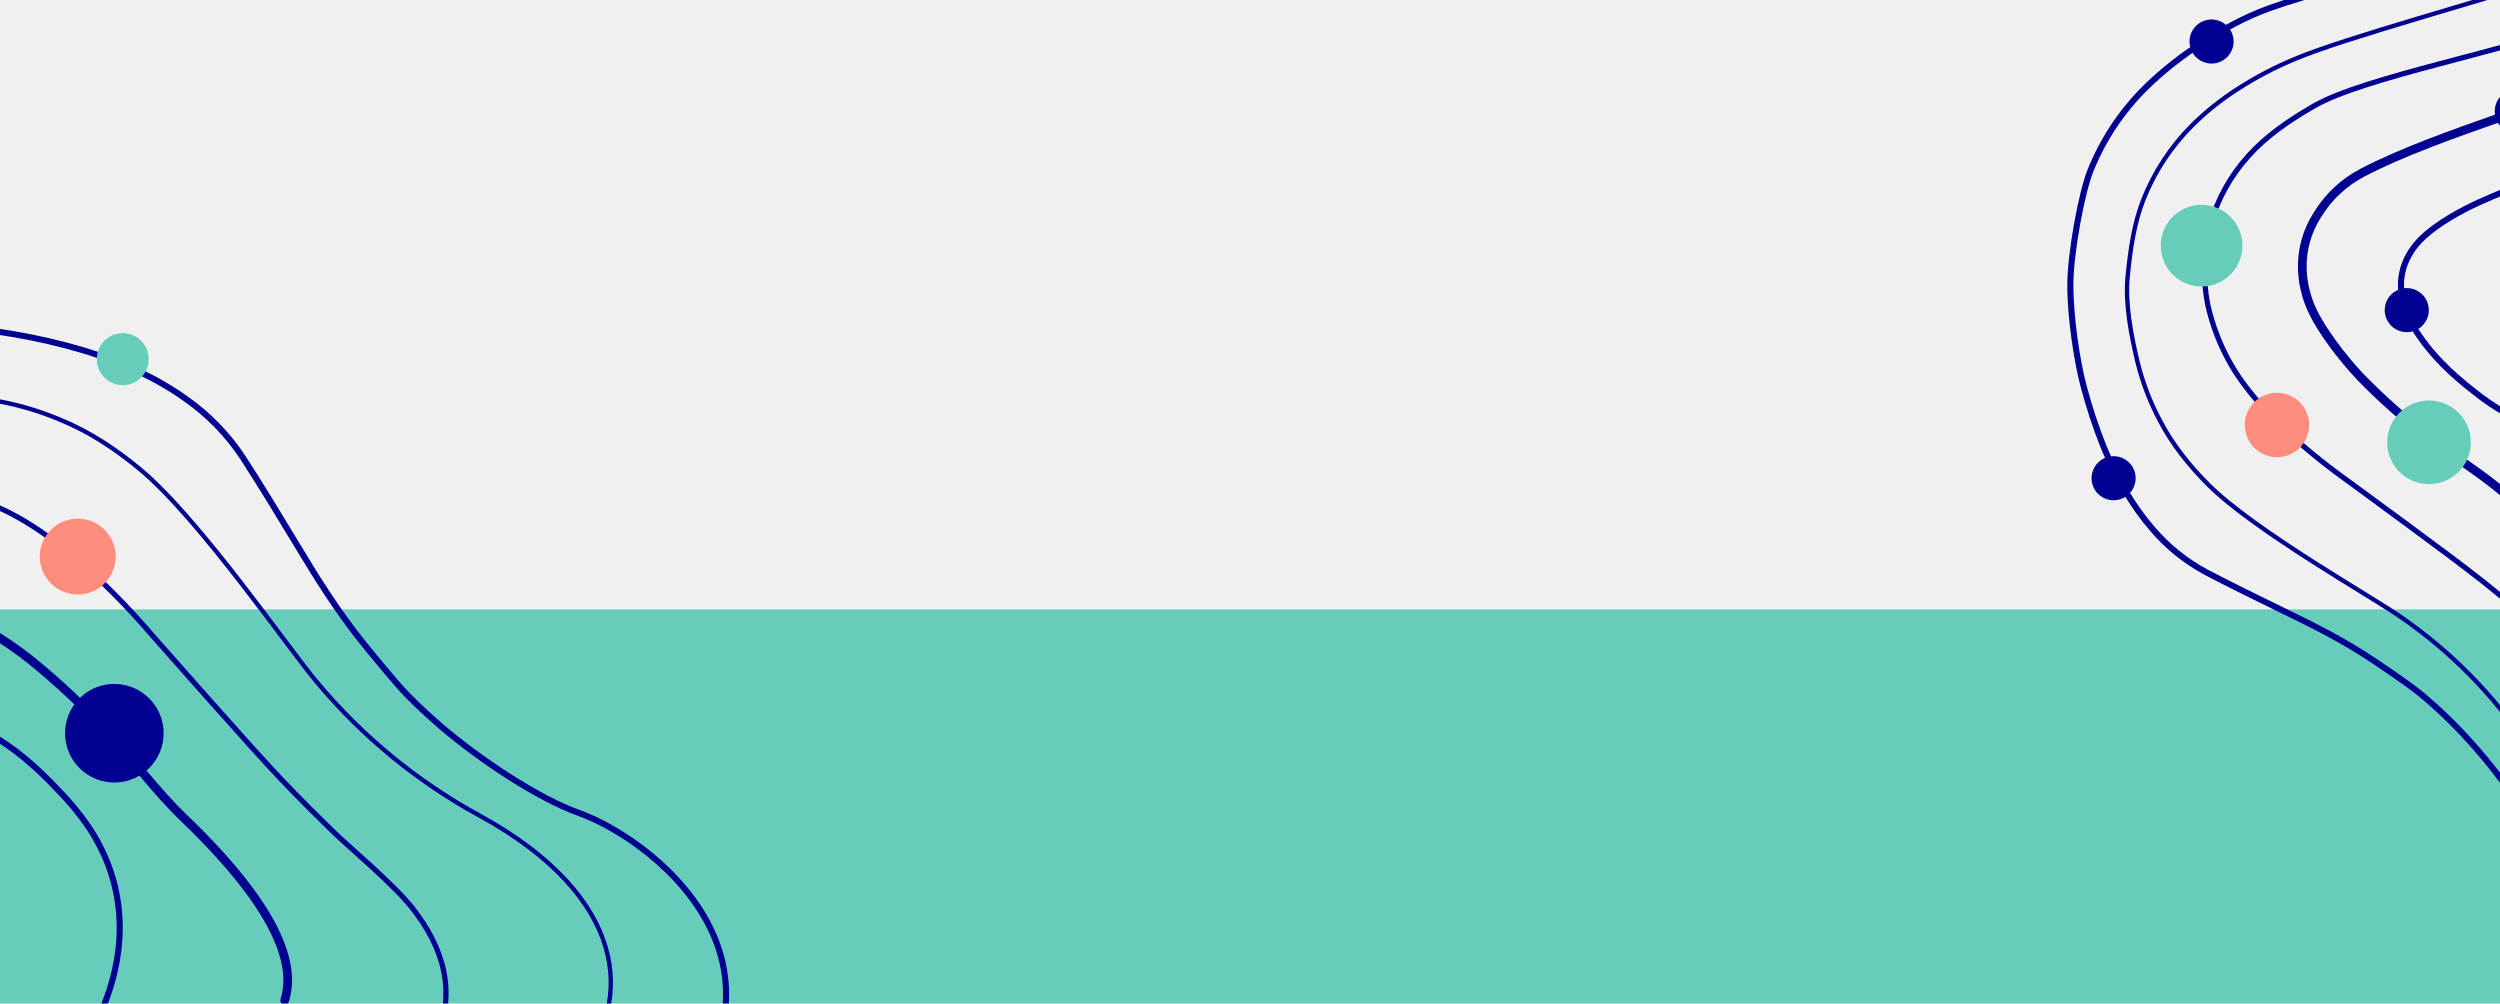
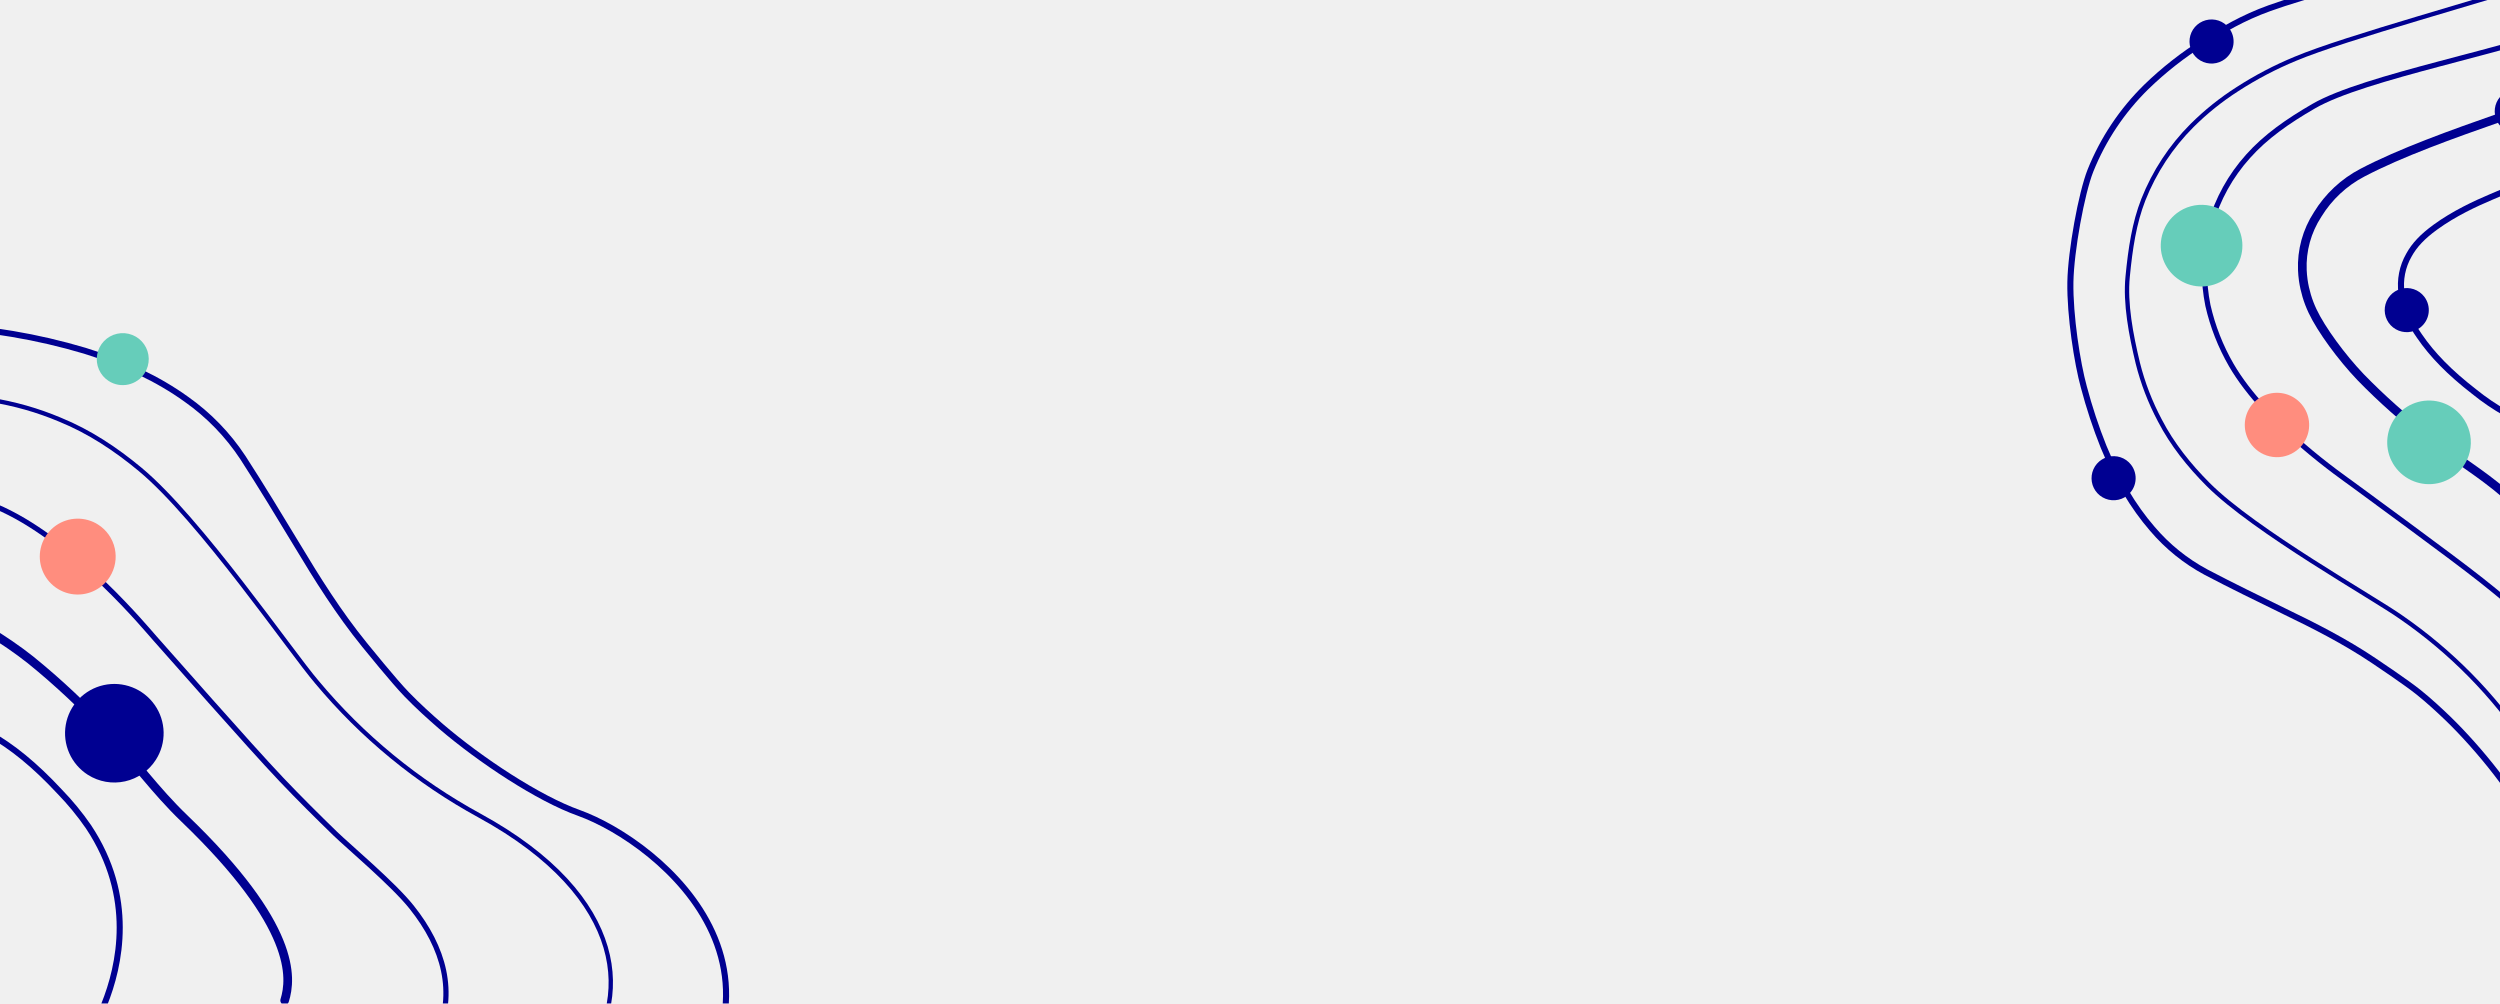
<svg xmlns="http://www.w3.org/2000/svg" width="1440" height="578" viewBox="0 0 1440 578" fill="none">
  <g clip-path="url(#clip0_438_14187)">
-     <rect y="351.001" width="1440" height="227" fill="#66CDBA" />
    <path d="M-139.261 598.841C-136.027 591.596 -132.808 584.284 -129.767 576.975C-124.018 563.155 -119.208 549.377 -115.232 537.672C-109.702 521.42 -104.361 504.795 -99.195 488.72C-98.241 485.695 -97.278 482.657 -96.296 479.65C-92.632 468.251 -87.358 453.409 -79.178 439.738C-73.707 430.596 -68.416 424.604 -62.048 420.306C-54.64 415.088 -45.706 412.487 -36.655 412.913C-35.395 412.977 -34.124 413.087 -32.853 413.256C-23.639 414.574 -14.765 417.652 -6.714 422.323C7.056 429.983 20.084 440.667 34.276 455.898C40.413 462.201 46.005 469.01 50.995 476.254C77.862 516.667 69.014 556.251 60.048 578.57C60.048 578.57 43.103 631.877 -8.298 689.487" stroke="#000091" stroke-width="3.5" stroke-linecap="round" stroke-linejoin="round" />
    <path d="M-174.116 576.649C-157.725 537.634 -142.86 447.692 -120.576 393.899C-115.221 380.848 -106.412 369.502 -95.096 361.079C-84.56 352.747 -71.68 347.921 -58.262 347.277C-56.042 347.176 -53.824 347.17 -51.604 347.282C-44.271 347.652 -37.036 349.122 -30.141 351.644C-16.936 356.438 2.943 368.474 17.577 380.083C33.542 393.014 48.533 407.103 62.429 422.235C77.123 437.961 89.434 455.355 106.319 471.544C170.791 533.491 167.943 563.377 163.973 576.232" stroke="#000091" stroke-width="5" stroke-linecap="round" stroke-linejoin="round" />
    <path d="M-209.373 554.202C-193.923 500.681 -185.42 401.328 -168.514 364.952C-159.915 346.381 -150.83 330.586 -138.65 317.558C-126.564 304.519 -111.667 294.402 -95.09 287.975C-85.348 284.31 -75.152 281.987 -64.783 281.07C-56.654 280.314 -48.47 280.378 -40.354 281.26C-25.895 283.182 -11.809 287.273 1.43 293.393C44.187 313.273 84.916 362.939 89.429 367.93C95.912 375.107 143.228 429.161 162.164 449.084C172.293 459.747 182.853 470.22 193.173 480.247C200.448 487.307 226.664 509.34 237.17 522.613C255.64 545.832 262.975 571.498 251.153 598.272C247.341 606.975 243.141 615.372 238.751 623.395" stroke="#000091" stroke-width="3" stroke-linecap="round" stroke-linejoin="round" />
    <path d="M-240.786 534.202C-229.816 487.501 -212.908 390.78 -201.735 355.629C-197.334 341.423 -191.64 327.65 -184.725 314.483C-178.661 302.775 -171.361 291.75 -162.951 281.595C-149.957 265.998 -133.899 253.236 -115.771 244.1C-100.591 236.518 -83.734 232.372 -64.693 228.763C-46.717 225.33 -25.315 227.438 -5.692 230.298C8.136 232.447 21.649 236.282 34.545 241.718C51.508 248.633 66.622 258.664 80.69 270.34C114.912 298.713 167.676 375.601 182.558 392.923C208.655 424.196 240.419 450.264 276.182 469.76C362.07 516.771 365.057 576.844 333.227 614.362C323.146 626.259 309.828 641.961 294.135 659.104" stroke="#000091" stroke-width="2.5" stroke-linecap="round" stroke-linejoin="round" />
    <path d="M-267.64 517.104C-267.127 515.139 -250.338 390.508 -237.501 341.151C-232.665 322.573 -225.713 308.023 -218.676 294.499C-211.218 279.791 -202.236 265.909 -191.877 253.079C-177.309 235.227 -159.191 220.597 -138.671 210.116C-124.047 202.705 -85.603 191.987 -64.534 189.707C-41.873 187.276 -9.208 189.388 7.198 192.356C21.264 194.725 35.17 197.955 48.84 202.029C72.063 209.239 91.19 218.368 107.314 229.955C120.176 239.017 131.223 250.412 139.883 263.548C150.603 280.085 160.977 297.256 171.021 313.848L171.336 314.36C182.642 333.211 195.11 353.134 210.018 371.482C211.254 372.988 227 392.491 234.335 400.036C240.557 406.464 247.317 412.594 253.988 418.376C276.687 437.819 310.127 459.945 333.437 468.24C379.436 484.766 483.841 567.03 359.215 673.055C359.215 673.055 351.932 679.49 340.969 688.961" stroke="#000091" stroke-width="3.5" stroke-linecap="round" stroke-linejoin="round" />
    <path d="M89.809 437.59C92.826 432.853 94.369 427.327 94.245 421.712C94.12 416.097 92.333 410.645 89.11 406.045C85.887 401.446 81.372 397.906 76.136 395.873C70.901 393.84 65.18 393.405 59.697 394.624C54.215 395.843 49.217 398.66 45.335 402.72C41.454 406.779 38.864 411.899 37.893 417.43C36.921 422.962 37.612 428.658 39.878 433.797C42.144 438.936 45.883 443.287 50.623 446.301C56.975 450.34 64.671 451.691 72.019 450.058C79.368 448.425 85.767 443.94 89.809 437.59Z" fill="#000091" />
    <path d="M83.336 214.902C84.927 212.403 85.741 209.489 85.676 206.528C85.61 203.567 84.668 200.692 82.969 198.266C81.269 195.841 78.889 193.973 76.128 192.901C73.367 191.828 70.35 191.598 67.459 192.24C64.568 192.882 61.932 194.367 59.884 196.507C57.837 198.647 56.47 201.346 55.956 204.263C55.443 207.18 55.806 210.183 56.999 212.894C58.193 215.605 60.163 217.9 62.662 219.491C66.012 221.624 70.072 222.339 73.95 221.478C77.827 220.617 81.203 218.252 83.336 214.902Z" fill="#66CDBA" />
    <path d="M63.205 332.335C60.883 335.982 57.532 338.859 53.575 340.601C49.618 342.342 45.233 342.872 40.975 342.121C36.717 341.371 32.778 339.375 29.654 336.385C26.531 333.395 24.365 329.546 23.43 325.325C22.494 321.104 22.832 316.701 24.4 312.671C25.968 308.642 28.695 305.168 32.237 302.69C35.78 300.211 39.977 298.838 44.3 298.746C48.622 298.653 52.875 299.844 56.52 302.169C58.941 303.71 61.034 305.713 62.68 308.063C64.326 310.414 65.493 313.065 66.114 315.867C66.734 318.668 66.797 321.565 66.298 324.39C65.799 327.216 64.748 329.916 63.205 332.335Z" fill="#FF8D7E" />
    <path d="M1532.48 67.917C1526.61 71.206 1520.68 74.487 1514.74 77.619C1503.5 83.539 1492.23 88.662 1482.65 92.921C1469.34 98.843 1455.71 104.633 1442.52 110.233C1440.04 111.272 1437.54 112.319 1435.08 113.38C1425.73 117.353 1413.6 122.949 1402.67 130.911C1395.37 136.236 1390.71 141.168 1387.57 146.879C1383.73 153.539 1382.22 161.288 1383.28 168.902C1383.43 169.962 1383.62 171.027 1383.86 172.088C1385.68 179.772 1388.96 187.033 1393.53 193.477C1401.06 204.522 1411.09 214.709 1425.05 225.529C1430.84 230.23 1437.03 234.432 1443.53 238.09C1479.74 257.684 1512.51 247.166 1530.68 237.875C1530.68 237.875 1574.41 219.461 1619.14 171.602" stroke="#000091" stroke-width="3.5" stroke-linecap="round" stroke-linejoin="round" />
    <path d="M1511.05 40.172C1479.35 57.02 1404.5 76.493 1360.76 99.456C1350.15 104.984 1341.24 113.299 1334.99 123.507C1328.76 133.05 1325.67 144.304 1326.16 155.69C1326.24 157.574 1326.41 159.448 1326.67 161.316C1327.55 167.483 1329.35 173.483 1332.01 179.115C1337.08 189.903 1348.77 205.774 1359.71 217.247C1371.86 229.742 1384.92 241.325 1398.77 251.903C1413.19 263.11 1428.83 272.174 1443.8 285.196C1501.1 334.909 1526.13 330.205 1536.69 325.863" stroke="#000091" stroke-width="5" stroke-linecap="round" stroke-linejoin="round" />
    <path d="M1489.38 12.108C1445.34 29.276 1362.05 44.097 1332.62 61.177C1317.59 69.871 1304.94 78.761 1294.87 90.053C1284.78 101.267 1277.38 114.631 1273.22 129.132C1270.87 137.645 1269.69 146.438 1269.72 155.27C1269.7 162.196 1270.39 169.106 1271.75 175.896C1274.49 187.965 1279.03 199.552 1285.22 210.268C1305.3 244.865 1350.4 275.461 1354.96 278.891C1361.52 283.816 1410.83 319.64 1429.12 334.108C1438.91 341.846 1448.57 349.964 1457.83 357.912C1464.36 363.517 1484.99 383.974 1497.01 391.831C1518.05 405.651 1540.3 409.876 1562.01 397.829C1569.07 393.94 1575.84 389.745 1582.29 385.419" stroke="#000091" stroke-width="3" stroke-linecap="round" stroke-linejoin="round" />
    <path d="M1470.07 -12.897C1431.45 -0.038 1351.03 21.683 1322.19 33.825C1310.52 38.635 1299.32 44.505 1288.73 51.36C1279.3 57.383 1270.55 64.398 1262.62 72.285C1250.44 84.462 1240.89 99.011 1234.56 115.031C1229.32 128.439 1227.11 143.001 1225.53 159.366C1224.01 174.819 1227.44 192.74 1231.36 209.099C1234.24 220.618 1238.52 231.741 1244.1 242.219C1251.25 256.019 1260.89 268.019 1271.83 279.008C1298.44 305.742 1367.46 344.414 1383.24 355.656C1411.67 375.303 1436.13 400.137 1455.35 428.855C1501.68 497.81 1552.66 495.717 1581.92 465.939C1591.19 456.507 1603.44 444.047 1616.72 429.47" stroke="#000091" stroke-width="2.5" stroke-linecap="round" stroke-linejoin="round" />
    <path d="M1453.55 -34.272C1451.93 -33.687 1347.92 -9.922 1307.2 4.718C1291.88 10.232 1280.12 17.224 1269.23 24.21C1257.38 31.641 1246.34 40.298 1236.3 50.037C1222.33 63.717 1211.36 80.15 1204.09 98.293C1198.95 111.22 1192.85 144.526 1192.54 162.503C1192.23 181.836 1196.52 209.273 1200.29 222.907C1203.38 234.61 1207.17 246.111 1211.67 257.348C1219.54 276.415 1228.73 291.874 1239.76 304.608C1248.4 314.778 1258.88 323.236 1270.64 329.543C1285.44 337.33 1300.75 344.775 1315.54 351.986L1315.99 352.214C1332.79 360.316 1350.58 369.32 1367.23 380.506C1368.6 381.434 1386.29 393.239 1393.23 398.857C1399.14 403.62 1404.83 408.86 1410.23 414.053C1428.41 431.737 1449.67 458.291 1458.47 477.348C1475.97 514.943 1553.5 596.835 1633.51 483.385C1633.51 483.385 1638.38 476.737 1645.54 466.746" stroke="#000091" stroke-width="3.5" stroke-linecap="round" stroke-linejoin="round" />
    <path d="M1281.62 33.966C1279.63 35.502 1277.23 36.413 1274.72 36.586C1272.22 36.758 1269.71 36.183 1267.53 34.934C1265.35 33.684 1263.59 31.816 1262.47 29.566C1261.36 27.316 1260.93 24.785 1261.25 22.293C1261.57 19.8 1262.62 17.459 1264.27 15.564C1265.92 13.67 1268.1 12.307 1270.52 11.649C1272.95 10.991 1275.51 11.067 1277.9 11.867C1280.28 12.667 1282.37 14.156 1283.91 16.145C1285.97 18.811 1286.88 22.187 1286.45 25.529C1286.02 28.871 1284.28 31.906 1281.62 33.966Z" fill="#000091" />
    <path d="M1413.85 273.858C1410.08 276.77 1405.53 278.499 1400.77 278.826C1396.02 279.152 1391.27 278.061 1387.14 275.691C1383.01 273.321 1379.67 269.779 1377.55 265.511C1375.43 261.244 1374.62 256.444 1375.23 251.718C1375.84 246.992 1377.83 242.552 1380.97 238.961C1384.1 235.369 1388.22 232.787 1392.82 231.542C1397.42 230.296 1402.29 230.442 1406.8 231.961C1411.32 233.481 1415.28 236.306 1418.19 240.078C1422.1 245.135 1423.83 251.534 1423.01 257.868C1422.2 264.202 1418.9 269.954 1413.85 273.858Z" fill="#66CDBA" />
    <path d="M1457.43 74.163C1455.44 75.701 1453.04 76.616 1450.53 76.791C1448.03 76.965 1445.52 76.392 1443.34 75.144C1441.16 73.897 1439.4 72.029 1438.28 69.78C1437.16 67.53 1436.73 64.998 1437.05 62.505C1437.37 60.012 1438.42 57.669 1440.07 55.774C1441.72 53.878 1443.89 52.515 1446.32 51.856C1448.74 51.197 1451.31 51.272 1453.69 52.072C1456.08 52.872 1458.17 54.361 1459.7 56.35C1461.76 59.015 1462.68 62.388 1462.25 65.728C1461.83 69.068 1460.09 72.102 1457.43 74.163Z" fill="#000091" />
    <path d="M1225.2 285.505C1223.21 287.041 1220.81 287.953 1218.3 288.125C1215.79 288.297 1213.29 287.722 1211.11 286.473C1208.93 285.223 1207.17 283.355 1206.05 281.105C1204.93 278.855 1204.51 276.324 1204.83 273.832C1205.15 271.339 1206.2 268.998 1207.85 267.103C1209.5 265.209 1211.68 263.846 1214.1 263.188C1216.53 262.53 1219.09 262.606 1221.47 263.406C1223.86 264.206 1225.95 265.695 1227.48 267.683C1229.54 270.35 1230.46 273.726 1230.03 277.068C1229.6 280.41 1227.86 283.445 1225.2 285.505Z" fill="#000091" />
    <path d="M1394.05 188.678C1392.07 190.214 1389.67 191.126 1387.16 191.298C1384.65 191.471 1382.15 190.896 1379.97 189.646C1377.79 188.397 1376.03 186.529 1374.91 184.279C1373.79 182.029 1373.37 179.497 1373.69 177.005C1374.01 174.513 1375.06 172.171 1376.71 170.277C1378.36 168.382 1380.54 167.02 1382.96 166.362C1385.39 165.704 1387.95 165.779 1390.33 166.58C1392.72 167.38 1394.81 168.868 1396.34 170.857C1398.4 173.524 1399.32 176.899 1398.89 180.241C1398.46 183.583 1396.72 186.618 1394.05 188.678Z" fill="#000091" />
    <path d="M1286.71 127.109C1289.56 130.789 1291.25 135.231 1291.57 139.873C1291.89 144.515 1290.83 149.148 1288.51 153.185C1286.2 157.223 1282.74 160.484 1278.58 162.556C1274.41 164.628 1269.72 165.417 1265.11 164.825C1260.49 164.232 1256.16 162.284 1252.65 159.226C1249.14 156.169 1246.62 152.14 1245.41 147.649C1244.19 143.159 1244.33 138.408 1245.81 133.998C1247.3 129.587 1250.06 125.717 1253.74 122.875C1258.67 119.064 1264.92 117.369 1271.1 118.163C1277.29 118.957 1282.9 122.175 1286.71 127.109Z" fill="#66CDBA" />
    <path d="M1322.87 259.469C1325.77 257.226 1327.95 254.174 1329.11 250.696C1330.28 247.219 1330.39 243.474 1329.43 239.934C1328.47 236.394 1326.48 233.219 1323.71 230.81C1320.95 228.401 1317.53 226.866 1313.89 226.4C1310.25 225.934 1306.56 226.558 1303.27 228.193C1299.99 229.827 1297.26 232.398 1295.44 235.582C1293.62 238.765 1292.78 242.418 1293.04 246.077C1293.29 249.736 1294.62 253.238 1296.87 256.139C1298.36 258.066 1300.21 259.681 1302.32 260.891C1304.43 262.101 1306.76 262.883 1309.18 263.192C1311.59 263.501 1314.05 263.331 1316.39 262.693C1318.74 262.054 1320.94 260.958 1322.87 259.469Z" fill="#FF8D7E" />
  </g>
  <defs>
    <clipPath id="clip0_438_14187">
      <rect width="1440" height="578" fill="white" />
    </clipPath>
  </defs>
</svg>
